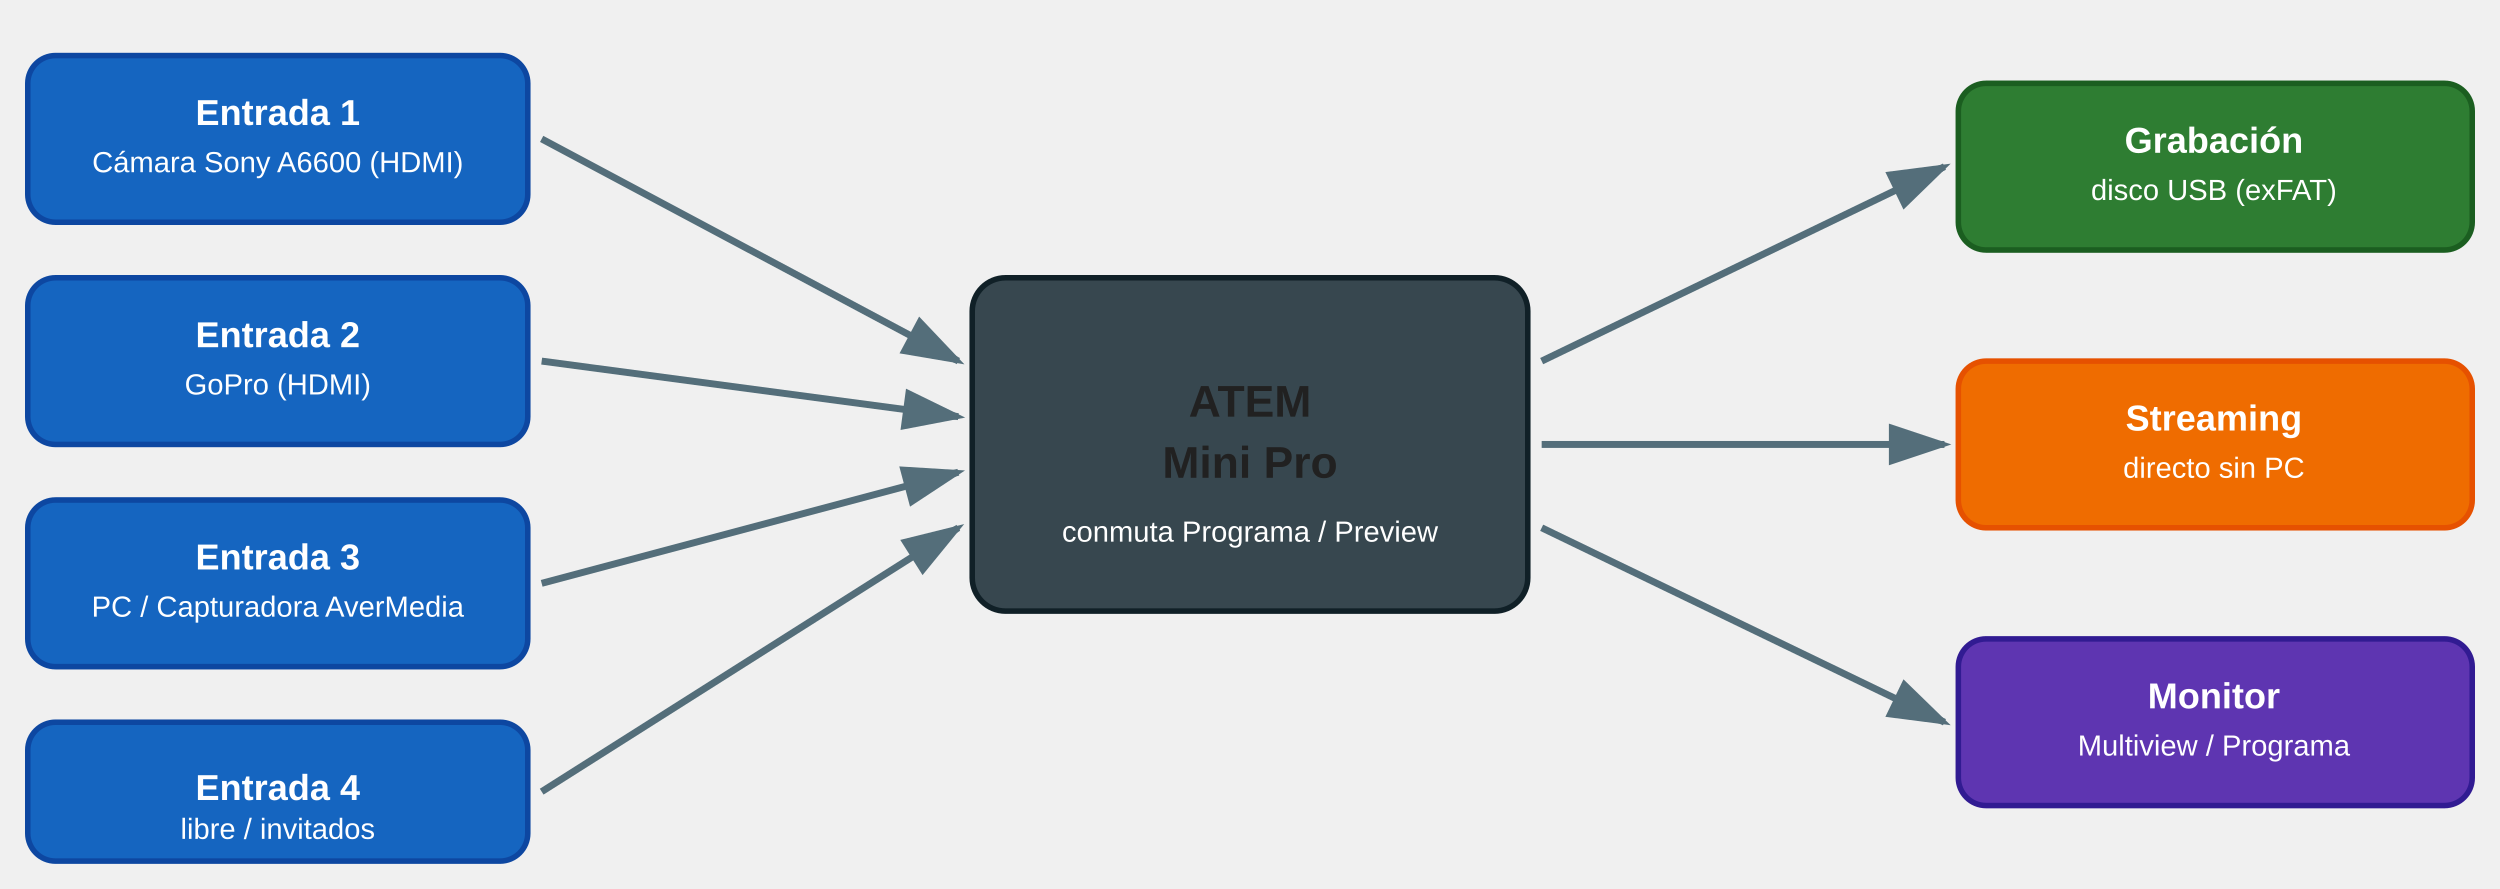
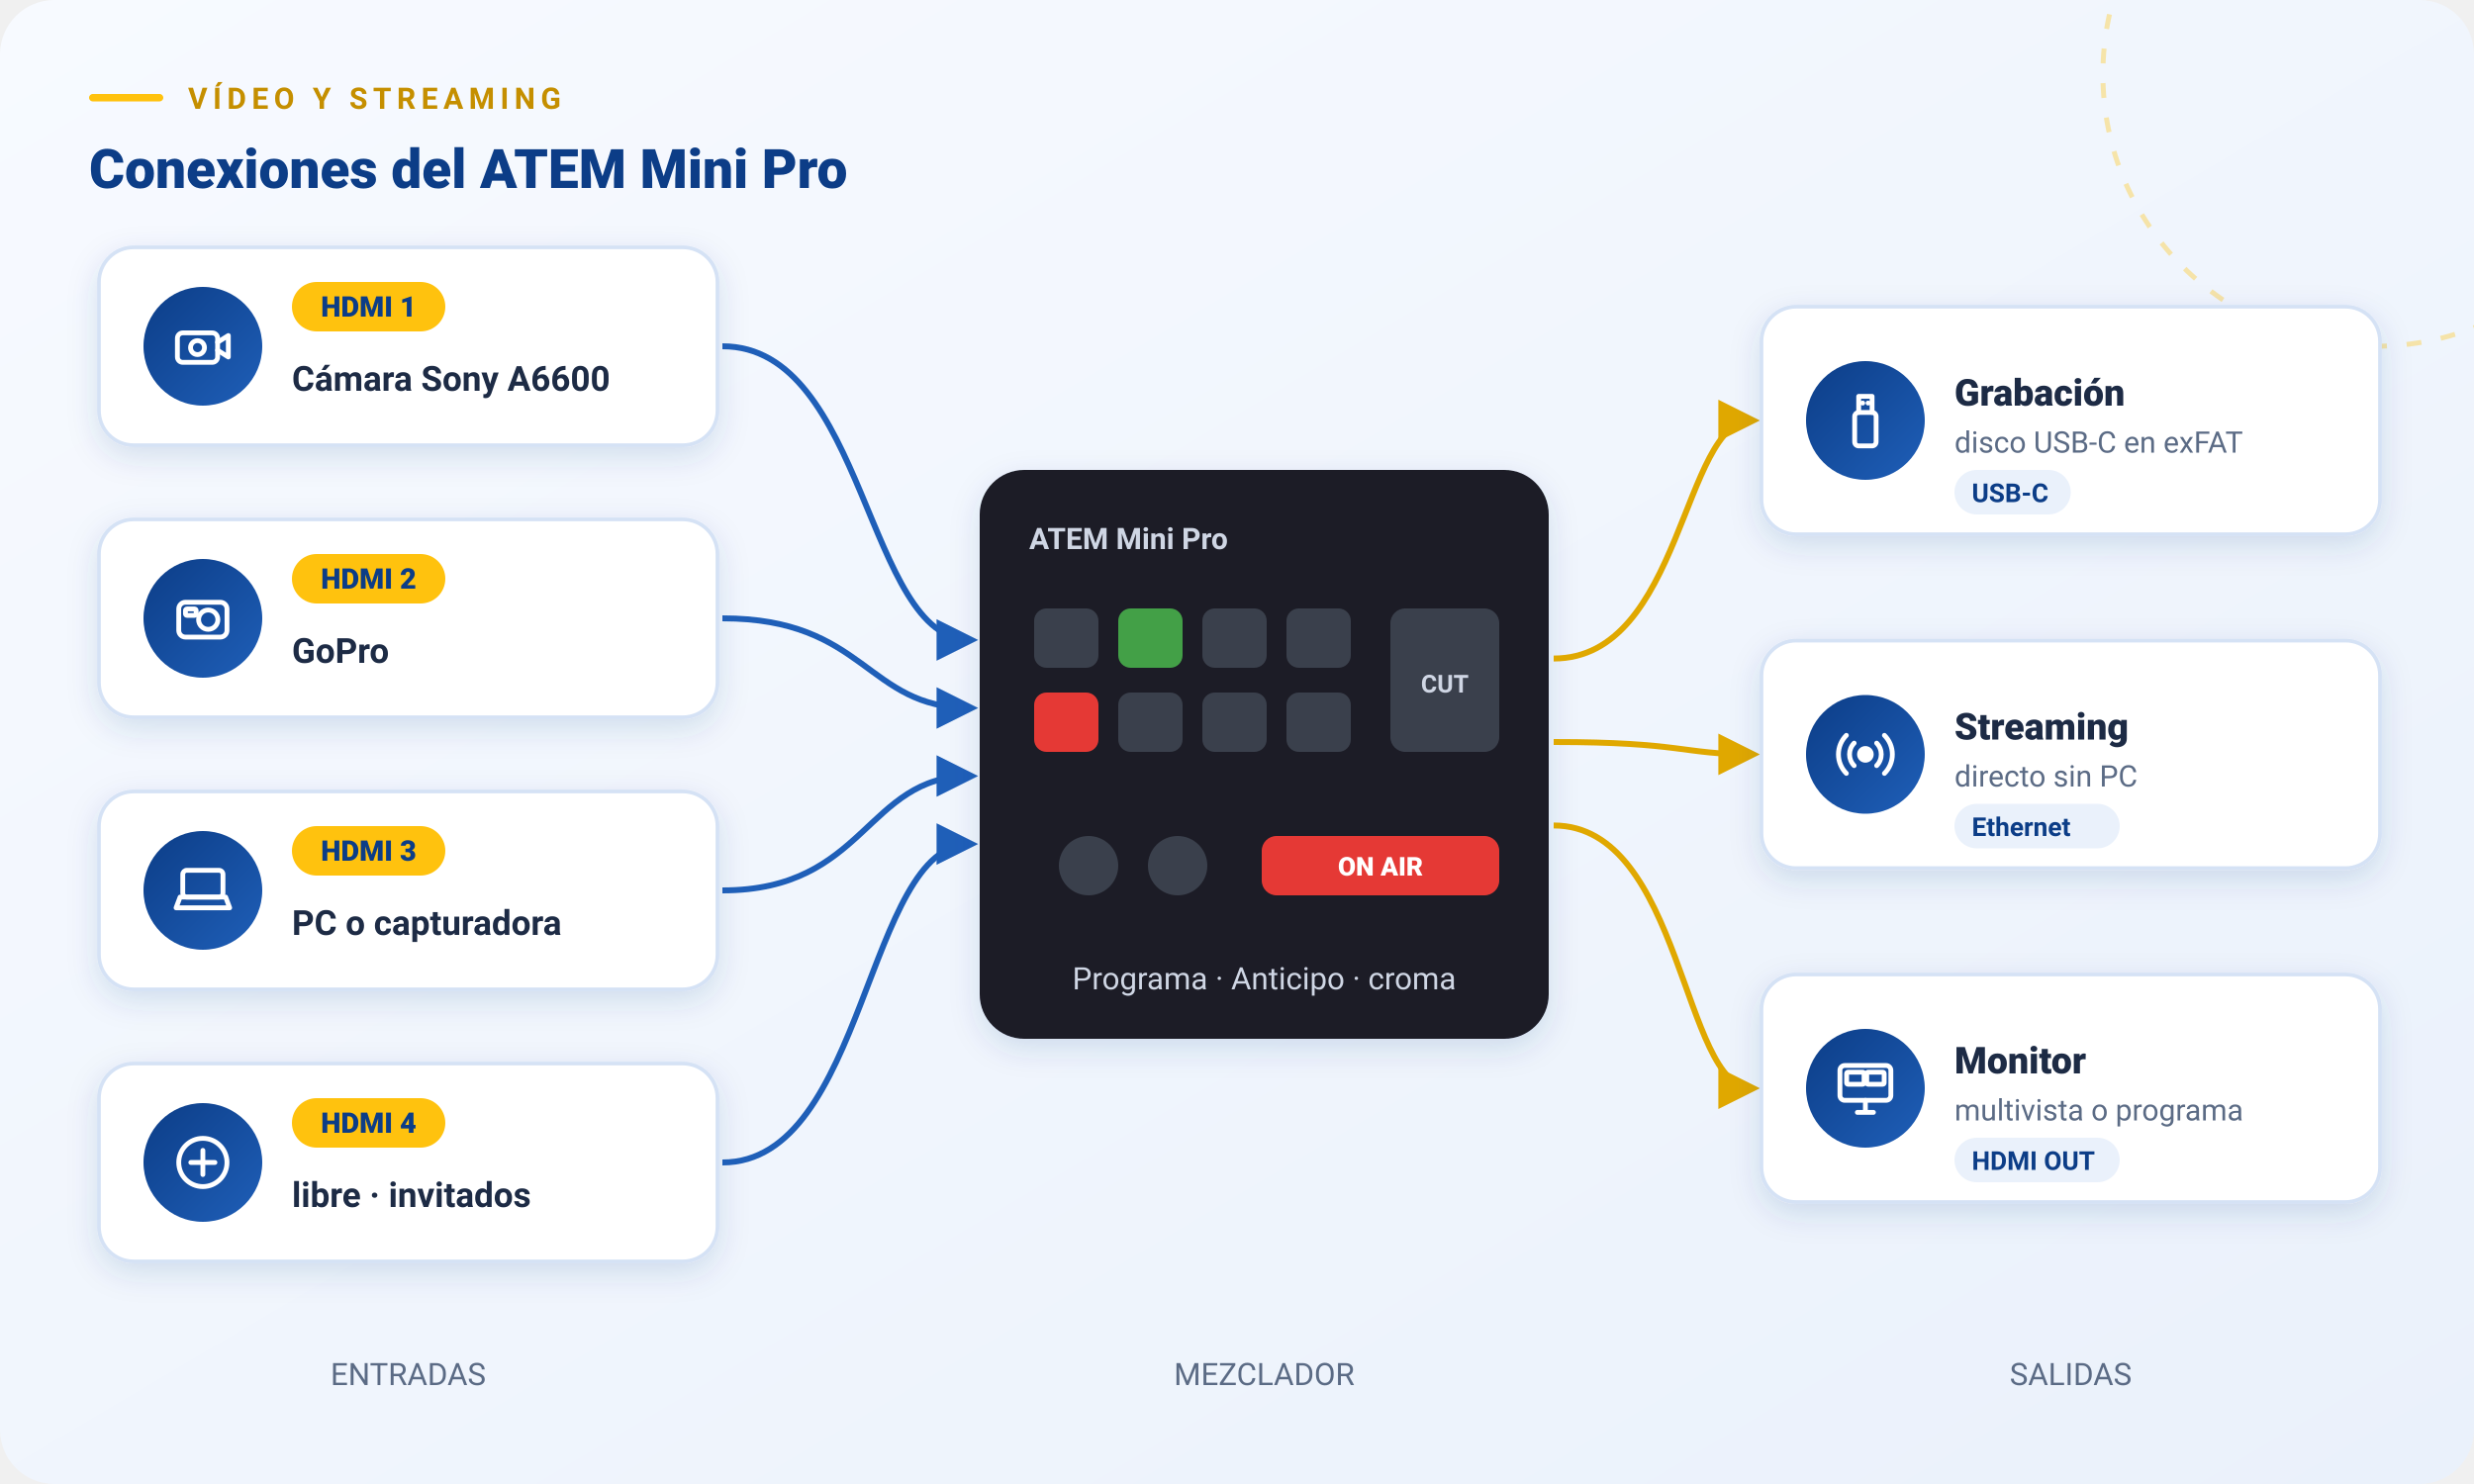
- <svg xmlns="http://www.w3.org/2000/svg" viewBox="0 0 900 320" font-family="Segoe UI, Arial, sans-serif">
+ <svg xmlns="http://www.w3.org/2000/svg" viewBox="0 0 1000 600" width="1000" height="600" font-family="Segoe UI, Roboto, 'Helvetica Neue', Arial, sans-serif" role="img" aria-label="Esquema de conexiones del ATEM Mini Pro">
  <defs>
-     <marker id="arrowA" markerWidth="10" markerHeight="10" refX="8" refY="3" orient="auto" markerUnits="strokeWidth">
-       <path d="M0,0 L0,6 L9,3 z" fill="#546E7A" />
+     <linearGradient id="bg" x1="0" y1="0" x2="1" y2="1">
+       <stop offset="0" stop-color="#f7faff" />
+       <stop offset="1" stop-color="#eaf1fb" />
+     </linearGradient>
+     <linearGradient id="azul" x1="0" y1="0" x2="1" y2="1">
+       <stop offset="0" stop-color="#0c3d87" />
+       <stop offset="1" stop-color="#1f5fb8" />
+     </linearGradient>
+     <linearGradient id="linea" x1="0" y1="0" x2="1" y2="0">
+       <stop offset="0" stop-color="#1f5fb8" />
+       <stop offset="1" stop-color="#7fa6dd" />
+     </linearGradient>
+     <filter id="sombra" x="-20%" y="-20%" width="140%" height="150%">
+       <feDropShadow dx="0" dy="4" stdDeviation="6" flood-color="#0c3d87" flood-opacity=".14" />
+     </filter>
+     <marker id="flecha" viewBox="0 0 10 10" refX="8" refY="5" markerWidth="7" markerHeight="7" orient="auto-start-reverse">
+       <path d="M0 0 10 5 0 10z" fill="#1f5fb8" />
+     </marker>
+     <marker id="flechaA" viewBox="0 0 10 10" refX="8" refY="5" markerWidth="7" markerHeight="7" orient="auto-start-reverse">
+       <path d="M0 0 10 5 0 10z" fill="#e0a800" />
    </marker>
  </defs>
-   <style>
-     .box { stroke-width:2; rx:10; }
-     .label { fill:#ffffff; font-size:13px; font-weight:600; text-anchor:middle; }
-     .sub { fill:#ffffff; font-size:10.5px; text-anchor:middle; font-weight:400; }
-     .arrow { stroke:#546E7A; stroke-width:2.5; marker-end:url(#arrowA); fill:none; }
-     .center { fill:#212121; font-size:16px; font-weight:700; text-anchor:middle; }
-   </style>
-   <rect class="box" x="10" y="20" width="180" height="60" fill="#1565C0" stroke="#0D47A1" />
-   <text class="label" x="100" y="45">Entrada 1</text>
-   <text class="sub" x="100" y="62">Cámara Sony A6600 (HDMI)</text>
-   <rect class="box" x="10" y="100" width="180" height="60" fill="#1565C0" stroke="#0D47A1" />
-   <text class="label" x="100" y="125">Entrada 2</text>
-   <text class="sub" x="100" y="142">GoPro (HDMI)</text>
-   <rect class="box" x="10" y="180" width="180" height="60" fill="#1565C0" stroke="#0D47A1" />
-   <text class="label" x="100" y="205">Entrada 3</text>
-   <text class="sub" x="100" y="222">PC / Capturadora AverMedia</text>
-   <rect class="box" x="10" y="260" width="180" height="50" fill="#1565C0" stroke="#0D47A1" />
-   <text class="label" x="100" y="288">Entrada 4</text>
-   <text class="sub" x="100" y="302" font-size="10">libre / invitados</text>
-   <line class="arrow" x1="195" y1="50" x2="345" y2="130" />
-   <line class="arrow" x1="195" y1="130" x2="345" y2="150" />
-   <line class="arrow" x1="195" y1="210" x2="345" y2="170" />
-   <line class="arrow" x1="195" y1="285" x2="345" y2="190" />
-   <rect x="350" y="100" width="200" height="120" rx="12" fill="#37474F" stroke="#102027" stroke-width="2" />
-   <text class="center" x="450" y="150" fill="#ffffff">ATEM</text>
-   <text class="center" x="450" y="172" fill="#ffffff">Mini Pro</text>
-   <text class="sub" x="450" y="195">conmuta Programa / Preview</text>
-   <line class="arrow" x1="555" y1="130" x2="700" y2="60" />
-   <line class="arrow" x1="555" y1="160" x2="700" y2="160" />
-   <line class="arrow" x1="555" y1="190" x2="700" y2="260" />
-   <rect class="box" x="705" y="30" width="185" height="60" fill="#2E7D32" stroke="#1B5E20" />
-   <text class="label" x="797" y="55">Grabación</text>
-   <text class="sub" x="797" y="72">disco USB (exFAT)</text>
-   <rect class="box" x="705" y="130" width="185" height="60" fill="#EF6C00" stroke="#E65100" />
-   <text class="label" x="797" y="155">Streaming</text>
-   <text class="sub" x="797" y="172">directo sin PC</text>
-   <rect class="box" x="705" y="230" width="185" height="60" fill="#5E35B1" stroke="#311B92" />
-   <text class="label" x="797" y="255">Monitor</text>
-   <text class="sub" x="797" y="272">Multiview / Programa</text>
+   <rect width="1000" height="600" rx="22" fill="url(#bg)" />
+   <circle cx="960" cy="30" r="110" fill="none" stroke="#ffc20e" stroke-opacity=".35" stroke-width="2" stroke-dasharray="6 8" />
+   <rect x="36" y="38" width="30" height="3" rx="1.5" fill="#ffc20e" />
+   <text x="76" y="44" font-size="12" font-weight="700" letter-spacing="2.2" fill="#c58f00">VÍDEO Y STREAMING</text>
+   <text x="36" y="76" font-size="22" font-weight="800" fill="#0c3d87">Conexiones del ATEM Mini Pro</text>
+   <g filter="url(#sombra)">
+     <rect x="40" y="100" width="250" height="80" rx="14" fill="#fff" stroke="#d5e2f5" stroke-width="1.5" />
+   </g>
+   <circle cx="82" cy="140" r="24" fill="url(#azul)" />
+   <g transform="translate(69,127) scale(1.0833)" fill="none" stroke="#fff" color="#fff" stroke-width="1.80" stroke-linecap="round" stroke-linejoin="round">
+     <rect x="2.5" y="7" width="15" height="11" rx="2" />
+     <path d="m17.5 10.5 4-2.5v8l-4-2.5" />
+     <circle cx="10" cy="12.5" r="2.6" />
+   </g>
+   <rect x="118" y="114" width="62" height="20" rx="10" fill="#ffc20e" />
+   <text x="149" y="128" font-size="11.5" font-weight="800" text-anchor="middle" fill="#0c3d87">HDMI 1</text>
+   <text x="118" y="158" font-size="14" font-weight="700" fill="#1d2b45">Cámara Sony A6600</text>
+   <path d="M292 140 C350 140, 350 258.75, 392 258.75" fill="none" stroke="#1f5fb8" stroke-width="2.4" marker-end="url(#flecha)" />
+   <g filter="url(#sombra)">
+     <rect x="40" y="210" width="250" height="80" rx="14" fill="#fff" stroke="#d5e2f5" stroke-width="1.5" />
+   </g>
+   <circle cx="82" cy="250" r="24" fill="url(#azul)" />
+   <g transform="translate(69,237) scale(1.0833)" fill="none" stroke="#fff" color="#fff" stroke-width="1.80" stroke-linecap="round" stroke-linejoin="round">
+     <rect x="3" y="6" width="18" height="13" rx="2.5" />
+     <circle cx="14" cy="12.5" r="3.6" />
+     <rect x="5.5" y="8.5" width="4" height="2.4" rx=".6" />
+   </g>
+   <rect x="118" y="224" width="62" height="20" rx="10" fill="#ffc20e" />
+   <text x="149" y="238" font-size="11.5" font-weight="800" text-anchor="middle" fill="#0c3d87">HDMI 2</text>
+   <text x="118" y="268" font-size="14" font-weight="700" fill="#1d2b45">GoPro</text>
+   <path d="M292 250 C350 250, 350 286.25, 392 286.25" fill="none" stroke="#1f5fb8" stroke-width="2.4" marker-end="url(#flecha)" />
+   <g filter="url(#sombra)">
+     <rect x="40" y="320" width="250" height="80" rx="14" fill="#fff" stroke="#d5e2f5" stroke-width="1.5" />
+   </g>
+   <circle cx="82" cy="360" r="24" fill="url(#azul)" />
+   <g transform="translate(69,347) scale(1.0833)" fill="none" stroke="#fff" color="#fff" stroke-width="1.80" stroke-linecap="round" stroke-linejoin="round">
+     <rect x="4.5" y="4.5" width="15" height="10" rx="1.5" />
+     <path d="M2 18.5h20l-1.5-4h-17z" />
+   </g>
+   <rect x="118" y="334" width="62" height="20" rx="10" fill="#ffc20e" />
+   <text x="149" y="348" font-size="11.5" font-weight="800" text-anchor="middle" fill="#0c3d87">HDMI 3</text>
+   <text x="118" y="378" font-size="14" font-weight="700" fill="#1d2b45">PC o capturadora</text>
+   <path d="M292 360 C350 360, 350 313.75, 392 313.75" fill="none" stroke="#1f5fb8" stroke-width="2.4" marker-end="url(#flecha)" />
+   <g filter="url(#sombra)">
+     <rect x="40" y="430" width="250" height="80" rx="14" fill="#fff" stroke="#d5e2f5" stroke-width="1.5" />
+   </g>
+   <circle cx="82" cy="470" r="24" fill="url(#azul)" />
+   <g transform="translate(69,457) scale(1.0833)" fill="none" stroke="#fff" color="#fff" stroke-width="1.80" stroke-linecap="round" stroke-linejoin="round">
+     <circle cx="12" cy="12" r="9" />
+     <path d="M12 7.5v9M7.5 12h9" />
+   </g>
+   <rect x="118" y="444" width="62" height="20" rx="10" fill="#ffc20e" />
+   <text x="149" y="458" font-size="11.5" font-weight="800" text-anchor="middle" fill="#0c3d87">HDMI 4</text>
+   <text x="118" y="488" font-size="14" font-weight="700" fill="#1d2b45">libre · invitados</text>
+   <path d="M292 470 C350 470, 350 341.25, 392 341.25" fill="none" stroke="#1f5fb8" stroke-width="2.4" marker-end="url(#flecha)" />
+   <g filter="url(#sombra)">
+     <rect x="396" y="190" width="230" height="230" rx="18" fill="#1b1f27" />
+   </g>
+   <text x="416" y="222" font-size="12" font-weight="700" fill="#cfd6e4">ATEM Mini Pro</text>
+   <rect x="418" y="246" width="26" height="24" rx="5" fill="#3a404c" />
+   <rect x="452" y="246" width="26" height="24" rx="5" fill="#43a047" />
+   <rect x="486" y="246" width="26" height="24" rx="5" fill="#3a404c" />
+   <rect x="520" y="246" width="26" height="24" rx="5" fill="#3a404c" />
+   <rect x="418" y="280" width="26" height="24" rx="5" fill="#e53935" />
+   <rect x="452" y="280" width="26" height="24" rx="5" fill="#3a404c" />
+   <rect x="486" y="280" width="26" height="24" rx="5" fill="#3a404c" />
+   <rect x="520" y="280" width="26" height="24" rx="5" fill="#3a404c" />
+   <rect x="562" y="246" width="44" height="58" rx="6" fill="#3a404c" />
+   <text x="584" y="280" font-size="10" font-weight="700" text-anchor="middle" fill="#cfd6e4">CUT</text>
+   <circle cx="440" cy="350" r="12" fill="#3a404c" />
+   <circle cx="476" cy="350" r="12" fill="#3a404c" />
+   <rect x="510" y="338" width="96" height="24" rx="6" fill="#e53935" />
+   <text x="558" y="354" font-size="10.5" font-weight="800" text-anchor="middle" fill="#fff">ON AIR</text>
+   <text x="511" y="400" font-size="12.5" text-anchor="middle" fill="#cfd6e4">Programa · Anticipo · croma</text>
+   <path d="M628 266.25 C680 266.25, 680 170, 708 170" fill="none" stroke="#e0a800" stroke-width="2.4" marker-end="url(#flechaA)" />
+   <g filter="url(#sombra)">
+     <rect x="712" y="124" width="250" height="92" rx="14" fill="#fff" stroke="#d5e2f5" stroke-width="1.5" />
+   </g>
+   <circle cx="754" cy="170" r="24" fill="url(#azul)" />
+   <g transform="translate(741,157) scale(1.0833)" fill="none" stroke="#fff" color="#fff" stroke-width="1.80" stroke-linecap="round" stroke-linejoin="round">
+     <rect x="8" y="9" width="8" height="12.5" rx="1.5" />
+     <path d="M9.5 9V3h5v6M11 5.5h0M13 5.5h0" />
+   </g>
+   <text x="790" y="164" font-size="15" font-weight="800" fill="#1d2b45">Grabación</text>
+   <text x="790" y="183" font-size="12" fill="#5b6b85">disco USB-C en exFAT</text>
+   <rect x="790" y="190" width="47.0" height="18" rx="9" fill="#eaf1fb" />
+   <text x="797" y="203" font-size="10.5" font-weight="700" fill="#0c3d87">USB-C</text>
+   <path d="M628 300.0 C680 300.0, 680 305, 708 305" fill="none" stroke="#e0a800" stroke-width="2.4" marker-end="url(#flechaA)" />
+   <g filter="url(#sombra)">
+     <rect x="712" y="259" width="250" height="92" rx="14" fill="#fff" stroke="#d5e2f5" stroke-width="1.5" />
+   </g>
+   <circle cx="754" cy="305" r="24" fill="url(#azul)" />
+   <g transform="translate(741,292) scale(1.0833)" fill="none" stroke="#fff" color="#fff" stroke-width="1.80" stroke-linecap="round" stroke-linejoin="round">
+     <circle cx="12" cy="12" r="2.2" fill="currentColor" />
+     <path d="M7.8 7.8a6 6 0 0 0 0 8.4M16.2 7.8a6 6 0 0 1 0 8.4M4.9 4.9a10 10 0 0 0 0 14.2M19.1 4.9a10 10 0 0 1 0 14.2" />
+   </g>
+   <text x="790" y="299" font-size="15" font-weight="800" fill="#1d2b45">Streaming</text>
+   <text x="790" y="318" font-size="12" fill="#5b6b85">directo sin PC</text>
+   <rect x="790" y="325" width="66.8" height="18" rx="9" fill="#eaf1fb" />
+   <text x="797" y="338" font-size="10.5" font-weight="700" fill="#0c3d87">Ethernet</text>
+   <path d="M628 333.75 C680 333.75, 680 440, 708 440" fill="none" stroke="#e0a800" stroke-width="2.4" marker-end="url(#flechaA)" />
+   <g filter="url(#sombra)">
+     <rect x="712" y="394" width="250" height="92" rx="14" fill="#fff" stroke="#d5e2f5" stroke-width="1.5" />
+   </g>
+   <circle cx="754" cy="440" r="24" fill="url(#azul)" />
+   <g transform="translate(741,427) scale(1.0833)" fill="none" stroke="#fff" color="#fff" stroke-width="1.80" stroke-linecap="round" stroke-linejoin="round">
+     <rect x="2.5" y="3.5" width="19" height="13" rx="1.8" />
+     <path d="M9 21h6M12 16.5V21" />
+     <rect x="5" y="6" width="6.5" height="4.5" rx=".5" />
+     <rect x="12.5" y="6" width="6.5" height="4.5" rx=".5" />
+   </g>
+   <text x="790" y="434" font-size="15" font-weight="800" fill="#1d2b45">Monitor</text>
+   <text x="790" y="453" font-size="12" fill="#5b6b85">multivista o programa</text>
+   <rect x="790" y="460" width="66.8" height="18" rx="9" fill="#eaf1fb" />
+   <text x="797" y="473" font-size="10.5" font-weight="700" fill="#0c3d87">HDMI OUT</text>
+   <text x="165" y="560" font-size="12.5" text-anchor="middle" fill="#5b6b85">ENTRADAS</text>
+   <text x="511" y="560" font-size="12.5" text-anchor="middle" fill="#5b6b85">MEZCLADOR</text>
+   <text x="837" y="560" font-size="12.5" text-anchor="middle" fill="#5b6b85">SALIDAS</text>
</svg>
